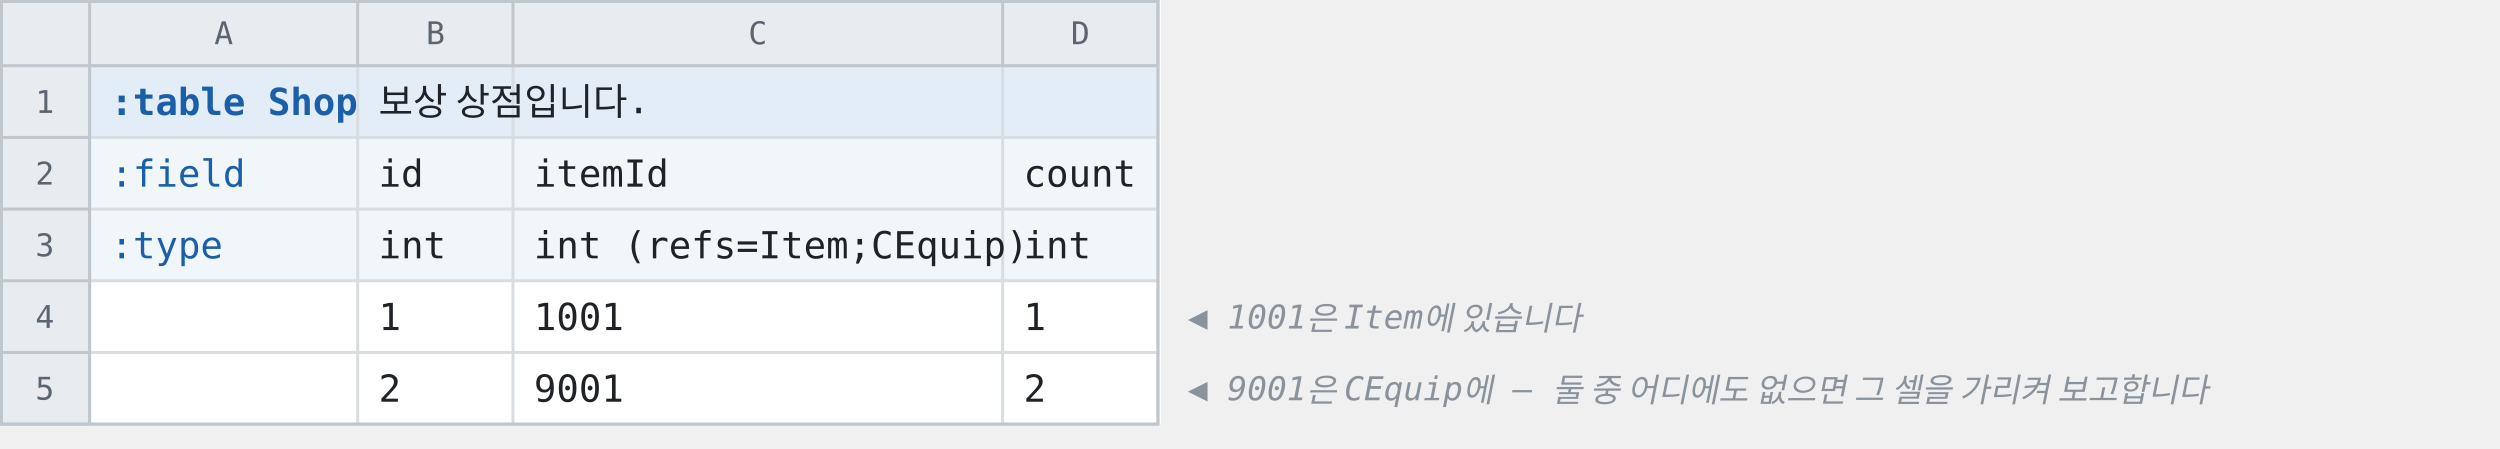
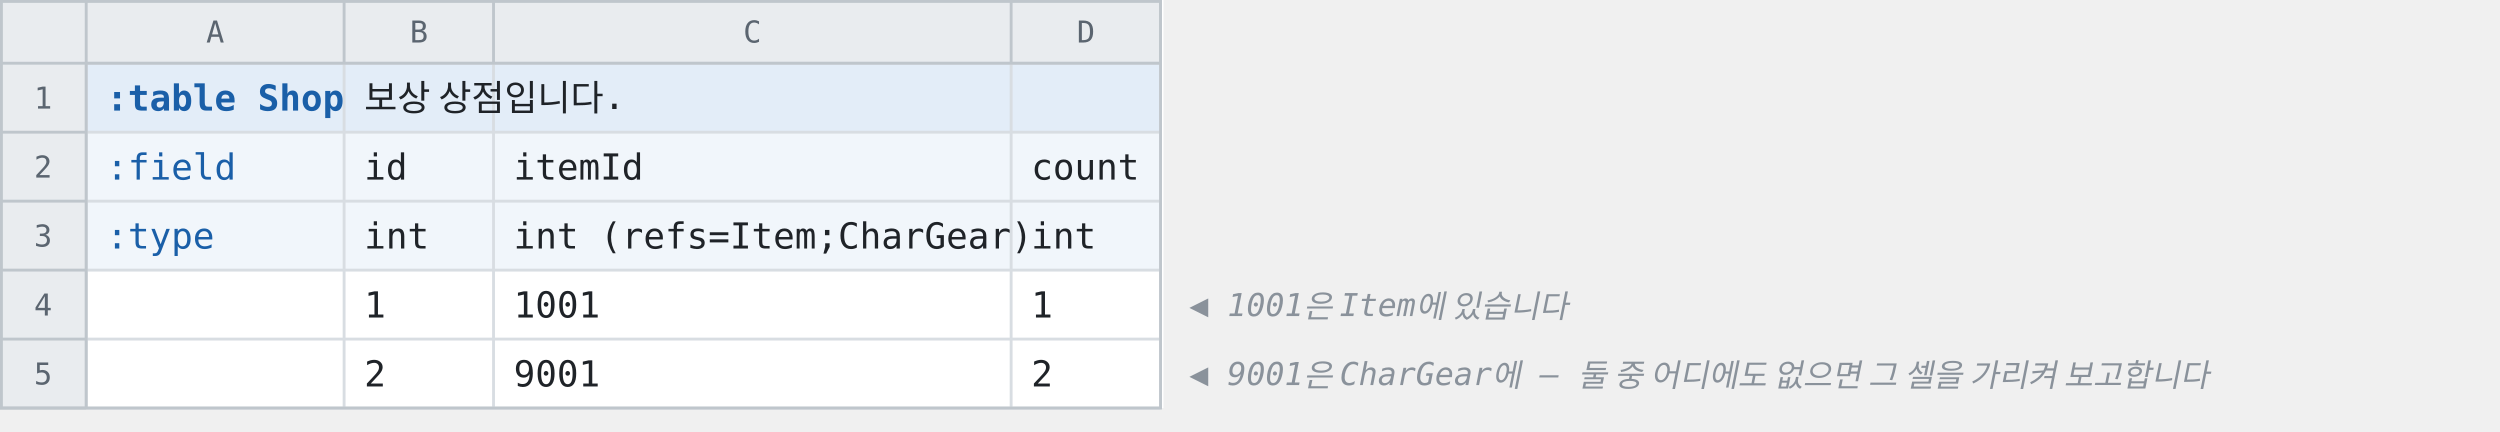
- <svg xmlns="http://www.w3.org/2000/svg" width="837" height="150" viewBox="0 0 837 150" font-family="Consolas, 'Cascadia Mono', 'Malgun Gothic', monospace">
-   <rect x="0" y="0" width="388.688" height="142" fill="#FFFFFF" />
-   <rect x="0" y="0" width="387.688" height="22" fill="#E9ECEF" />
+ <svg xmlns="http://www.w3.org/2000/svg" width="870" height="150" viewBox="0 0 870 150" font-family="Consolas, 'Cascadia Mono', 'Malgun Gothic', monospace">
+   <rect x="0" y="0" width="404.875" height="142" fill="#FFFFFF" />
+   <rect x="0" y="0" width="403.875" height="22" fill="#E9ECEF" />
  <rect x="0" y="0" width="30" height="142" fill="#E9ECEF" />
-   <rect x="30" y="22" width="357.688" height="24" fill="#E3EDF8" />
-   <rect x="30" y="46" width="357.688" height="24" fill="#F1F6FB" />
-   <rect x="30" y="70" width="357.688" height="24" fill="#F1F6FB" />
+   <rect x="30" y="22" width="373.875" height="24" fill="#E3EDF8" />
+   <rect x="30" y="46" width="373.875" height="24" fill="#F1F6FB" />
+   <rect x="30" y="70" width="373.875" height="24" fill="#F1F6FB" />
  <line x1="30" y1="22" x2="30" y2="142" stroke="#D8DDE2" stroke-width="1" />
  <line x1="119.75" y1="22" x2="119.75" y2="142" stroke="#D8DDE2" stroke-width="1" />
  <line x1="171.75" y1="22" x2="171.75" y2="142" stroke="#D8DDE2" stroke-width="1" />
-   <line x1="335.688" y1="22" x2="335.688" y2="142" stroke="#D8DDE2" stroke-width="1" />
-   <line x1="387.688" y1="22" x2="387.688" y2="142" stroke="#D8DDE2" stroke-width="1" />
-   <line x1="30" y1="22" x2="387.688" y2="22" stroke="#D8DDE2" stroke-width="1" />
-   <line x1="30" y1="46" x2="387.688" y2="46" stroke="#D8DDE2" stroke-width="1" />
-   <line x1="30" y1="70" x2="387.688" y2="70" stroke="#D8DDE2" stroke-width="1" />
-   <line x1="30" y1="94" x2="387.688" y2="94" stroke="#D8DDE2" stroke-width="1" />
-   <line x1="30" y1="118" x2="387.688" y2="118" stroke="#D8DDE2" stroke-width="1" />
-   <line x1="30" y1="142" x2="387.688" y2="142" stroke="#D8DDE2" stroke-width="1" />
-   <line x1="0" y1="22" x2="387.688" y2="22" stroke="#BFC6CC" stroke-width="1" />
+   <line x1="351.875" y1="22" x2="351.875" y2="142" stroke="#D8DDE2" stroke-width="1" />
+   <line x1="403.875" y1="22" x2="403.875" y2="142" stroke="#D8DDE2" stroke-width="1" />
+   <line x1="30" y1="22" x2="403.875" y2="22" stroke="#D8DDE2" stroke-width="1" />
+   <line x1="30" y1="46" x2="403.875" y2="46" stroke="#D8DDE2" stroke-width="1" />
+   <line x1="30" y1="70" x2="403.875" y2="70" stroke="#D8DDE2" stroke-width="1" />
+   <line x1="30" y1="94" x2="403.875" y2="94" stroke="#D8DDE2" stroke-width="1" />
+   <line x1="30" y1="118" x2="403.875" y2="118" stroke="#D8DDE2" stroke-width="1" />
+   <line x1="30" y1="142" x2="403.875" y2="142" stroke="#D8DDE2" stroke-width="1" />
+   <line x1="0" y1="22" x2="403.875" y2="22" stroke="#BFC6CC" stroke-width="1" />
  <line x1="30" y1="0" x2="30" y2="142" stroke="#BFC6CC" stroke-width="1" />
  <line x1="119.75" y1="0" x2="119.75" y2="22" stroke="#BFC6CC" stroke-width="1" />
  <line x1="171.75" y1="0" x2="171.75" y2="22" stroke="#BFC6CC" stroke-width="1" />
-   <line x1="335.688" y1="0" x2="335.688" y2="22" stroke="#BFC6CC" stroke-width="1" />
-   <line x1="387.688" y1="0" x2="387.688" y2="22" stroke="#BFC6CC" stroke-width="1" />
+   <line x1="351.875" y1="0" x2="351.875" y2="22" stroke="#BFC6CC" stroke-width="1" />
+   <line x1="403.875" y1="0" x2="403.875" y2="22" stroke="#BFC6CC" stroke-width="1" />
  <line x1="0" y1="46" x2="30" y2="46" stroke="#BFC6CC" stroke-width="1" />
  <line x1="0" y1="70" x2="30" y2="70" stroke="#BFC6CC" stroke-width="1" />
  <line x1="0" y1="94" x2="30" y2="94" stroke="#BFC6CC" stroke-width="1" />
  <line x1="0" y1="118" x2="30" y2="118" stroke="#BFC6CC" stroke-width="1" />
  <line x1="0" y1="142" x2="30" y2="142" stroke="#BFC6CC" stroke-width="1" />
-   <rect x="0.5" y="0.5" width="387.188" height="141.5" fill="none" stroke="#BFC6CC" stroke-width="1" />
+   <rect x="0.5" y="0.5" width="403.375" height="141.5" fill="none" stroke="#BFC6CC" stroke-width="1" />
  <text x="74.9" y="14.8" font-size="10.5" fill="#5B6570" text-anchor="middle">A</text>
  <text x="145.8" y="14.8" font-size="10.5" fill="#5B6570" text-anchor="middle">B</text>
-   <text x="253.7" y="14.8" font-size="10.5" fill="#5B6570" text-anchor="middle">C</text>
-   <text x="361.7" y="14.8" font-size="10.5" fill="#5B6570" text-anchor="middle">D</text>
+   <text x="261.8" y="14.8" font-size="10.5" fill="#5B6570" text-anchor="middle">C</text>
+   <text x="377.9" y="14.8" font-size="10.5" fill="#5B6570" text-anchor="middle">D</text>
  <text x="15.0" y="37.8" font-size="10.5" fill="#5B6570" text-anchor="middle">1</text>
  <text x="15.0" y="61.8" font-size="10.5" fill="#5B6570" text-anchor="middle">2</text>
  <text x="15.0" y="85.8" font-size="10.5" fill="#5B6570" text-anchor="middle">3</text>
  <text x="15.0" y="109.8" font-size="10.5" fill="#5B6570" text-anchor="middle">4</text>
  <text x="15.0" y="133.8" font-size="10.5" fill="#5B6570" text-anchor="middle">5</text>
  <text x="37" y="38.5" font-size="12.5" fill="#1A5FA8" font-weight="bold">:table Shop</text>
  <text x="126.75" y="38.5" font-size="12.5" fill="#1F2328">보상 상점입니다.</text>
  <text x="37" y="62.5" font-size="12.5" fill="#1A5FA8">:field</text>
  <text x="126.75" y="62.5" font-size="12.5" fill="#1F2328">id</text>
  <text x="178.75" y="62.5" font-size="12.5" fill="#1F2328">itemId</text>
-   <text x="342.688" y="62.5" font-size="12.5" fill="#1F2328">count</text>
+   <text x="358.875" y="62.5" font-size="12.5" fill="#1F2328">count</text>
  <text x="37" y="86.5" font-size="12.5" fill="#1A5FA8">:type</text>
  <text x="126.75" y="86.5" font-size="12.5" fill="#1F2328">int</text>
-   <text x="178.75" y="86.5" font-size="12.5" fill="#1F2328">int (refs=Item;CEquip)</text>
-   <text x="342.688" y="86.5" font-size="12.5" fill="#1F2328">int</text>
+   <text x="178.75" y="86.5" font-size="12.5" fill="#1F2328">int (refs=Item;CharGear)</text>
+   <text x="358.875" y="86.5" font-size="12.5" fill="#1F2328">int</text>
  <text x="126.75" y="110.5" font-size="12.5" fill="#1F2328">1</text>
  <text x="178.75" y="110.5" font-size="12.5" fill="#1F2328">1001</text>
-   <text x="342.688" y="110.5" font-size="12.5" fill="#1F2328">1</text>
+   <text x="358.875" y="110.5" font-size="12.5" fill="#1F2328">1</text>
  <text x="126.75" y="134.5" font-size="12.5" fill="#1F2328">2</text>
  <text x="178.75" y="134.5" font-size="12.5" fill="#1F2328">9001</text>
-   <text x="342.688" y="134.5" font-size="12.5" fill="#1F2328">2</text>
-   <text x="397.688" y="110.0" font-size="11" fill="#8A929B" font-style="italic">◀ 1001은 Item에 있습니다</text>
-   <text x="397.688" y="134.0" font-size="11" fill="#8A929B" font-style="italic">◀ 9001은 CEquip에 — 둘 중 어디에도 없으면 그 셀을 가리켜 보고합니다</text>
+   <text x="358.875" y="134.5" font-size="12.5" fill="#1F2328">2</text>
+   <text x="413.875" y="110.0" font-size="11" fill="#8A929B" font-style="italic">◀ 1001은 Item에 있습니다</text>
+   <text x="413.875" y="134.0" font-size="11" fill="#8A929B" font-style="italic">◀ 9001은 CharGear에 — 둘 중 어디에도 없으면 그 셀을 가리켜 보고합니다</text>
</svg>
